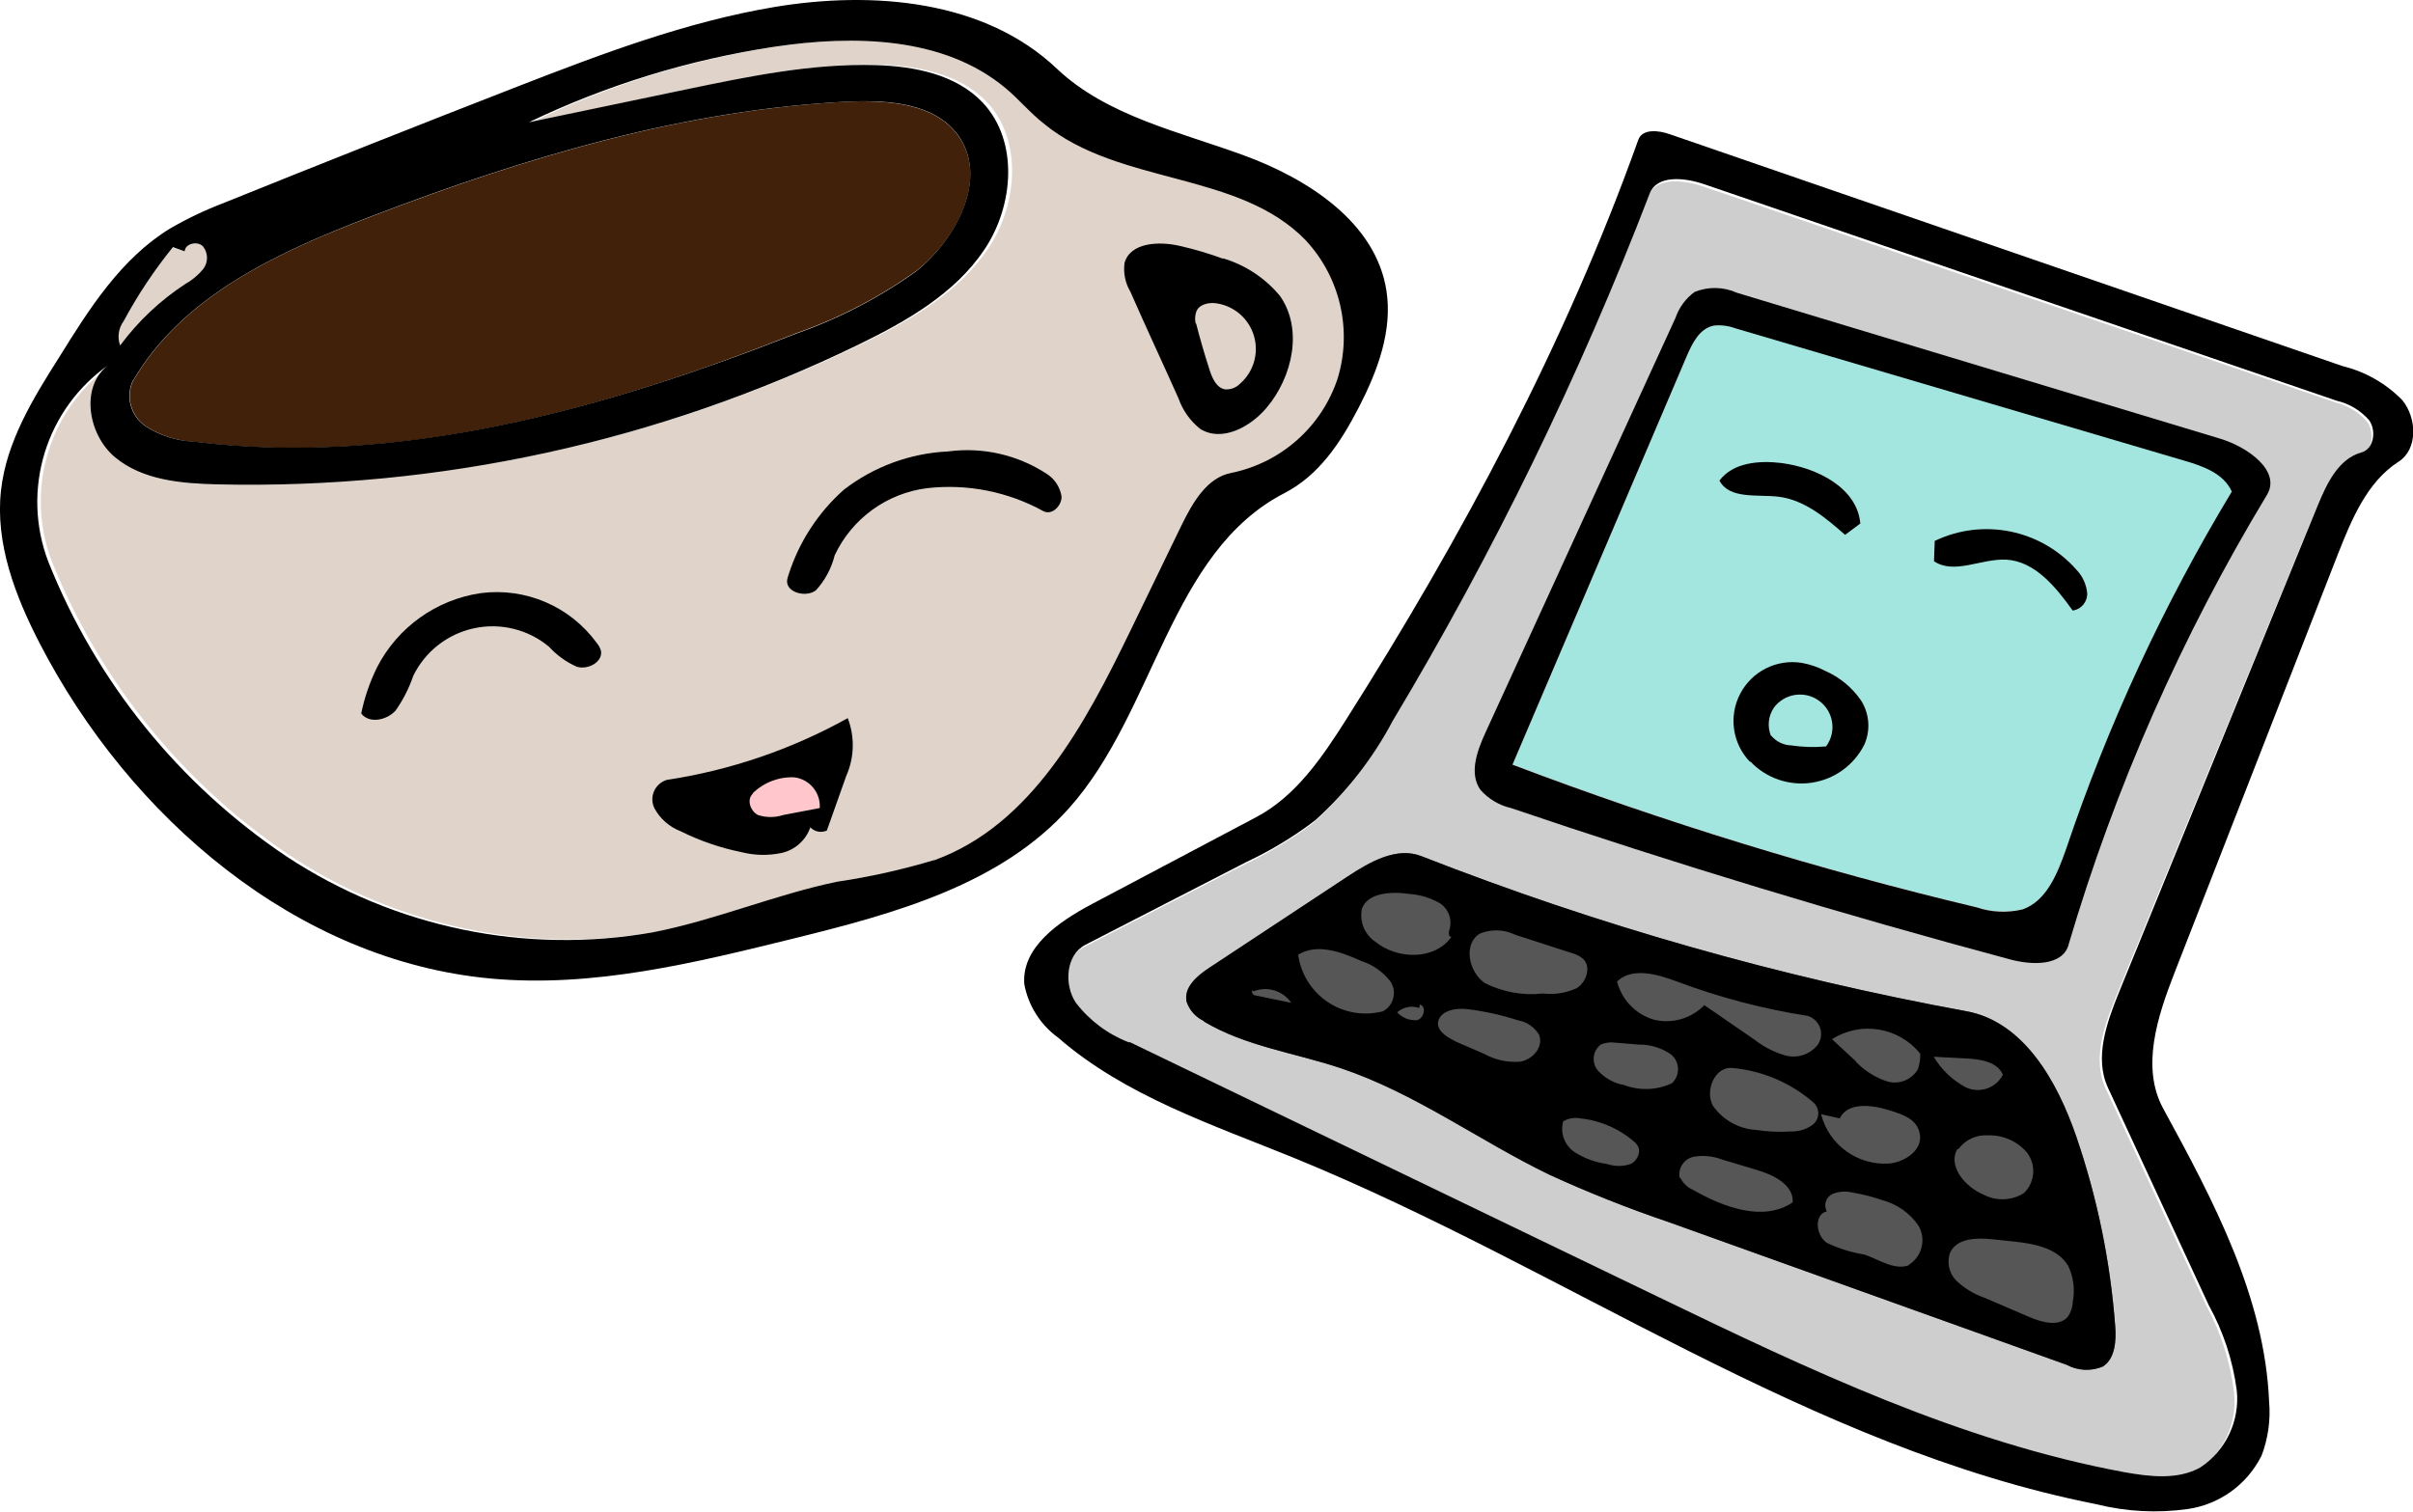
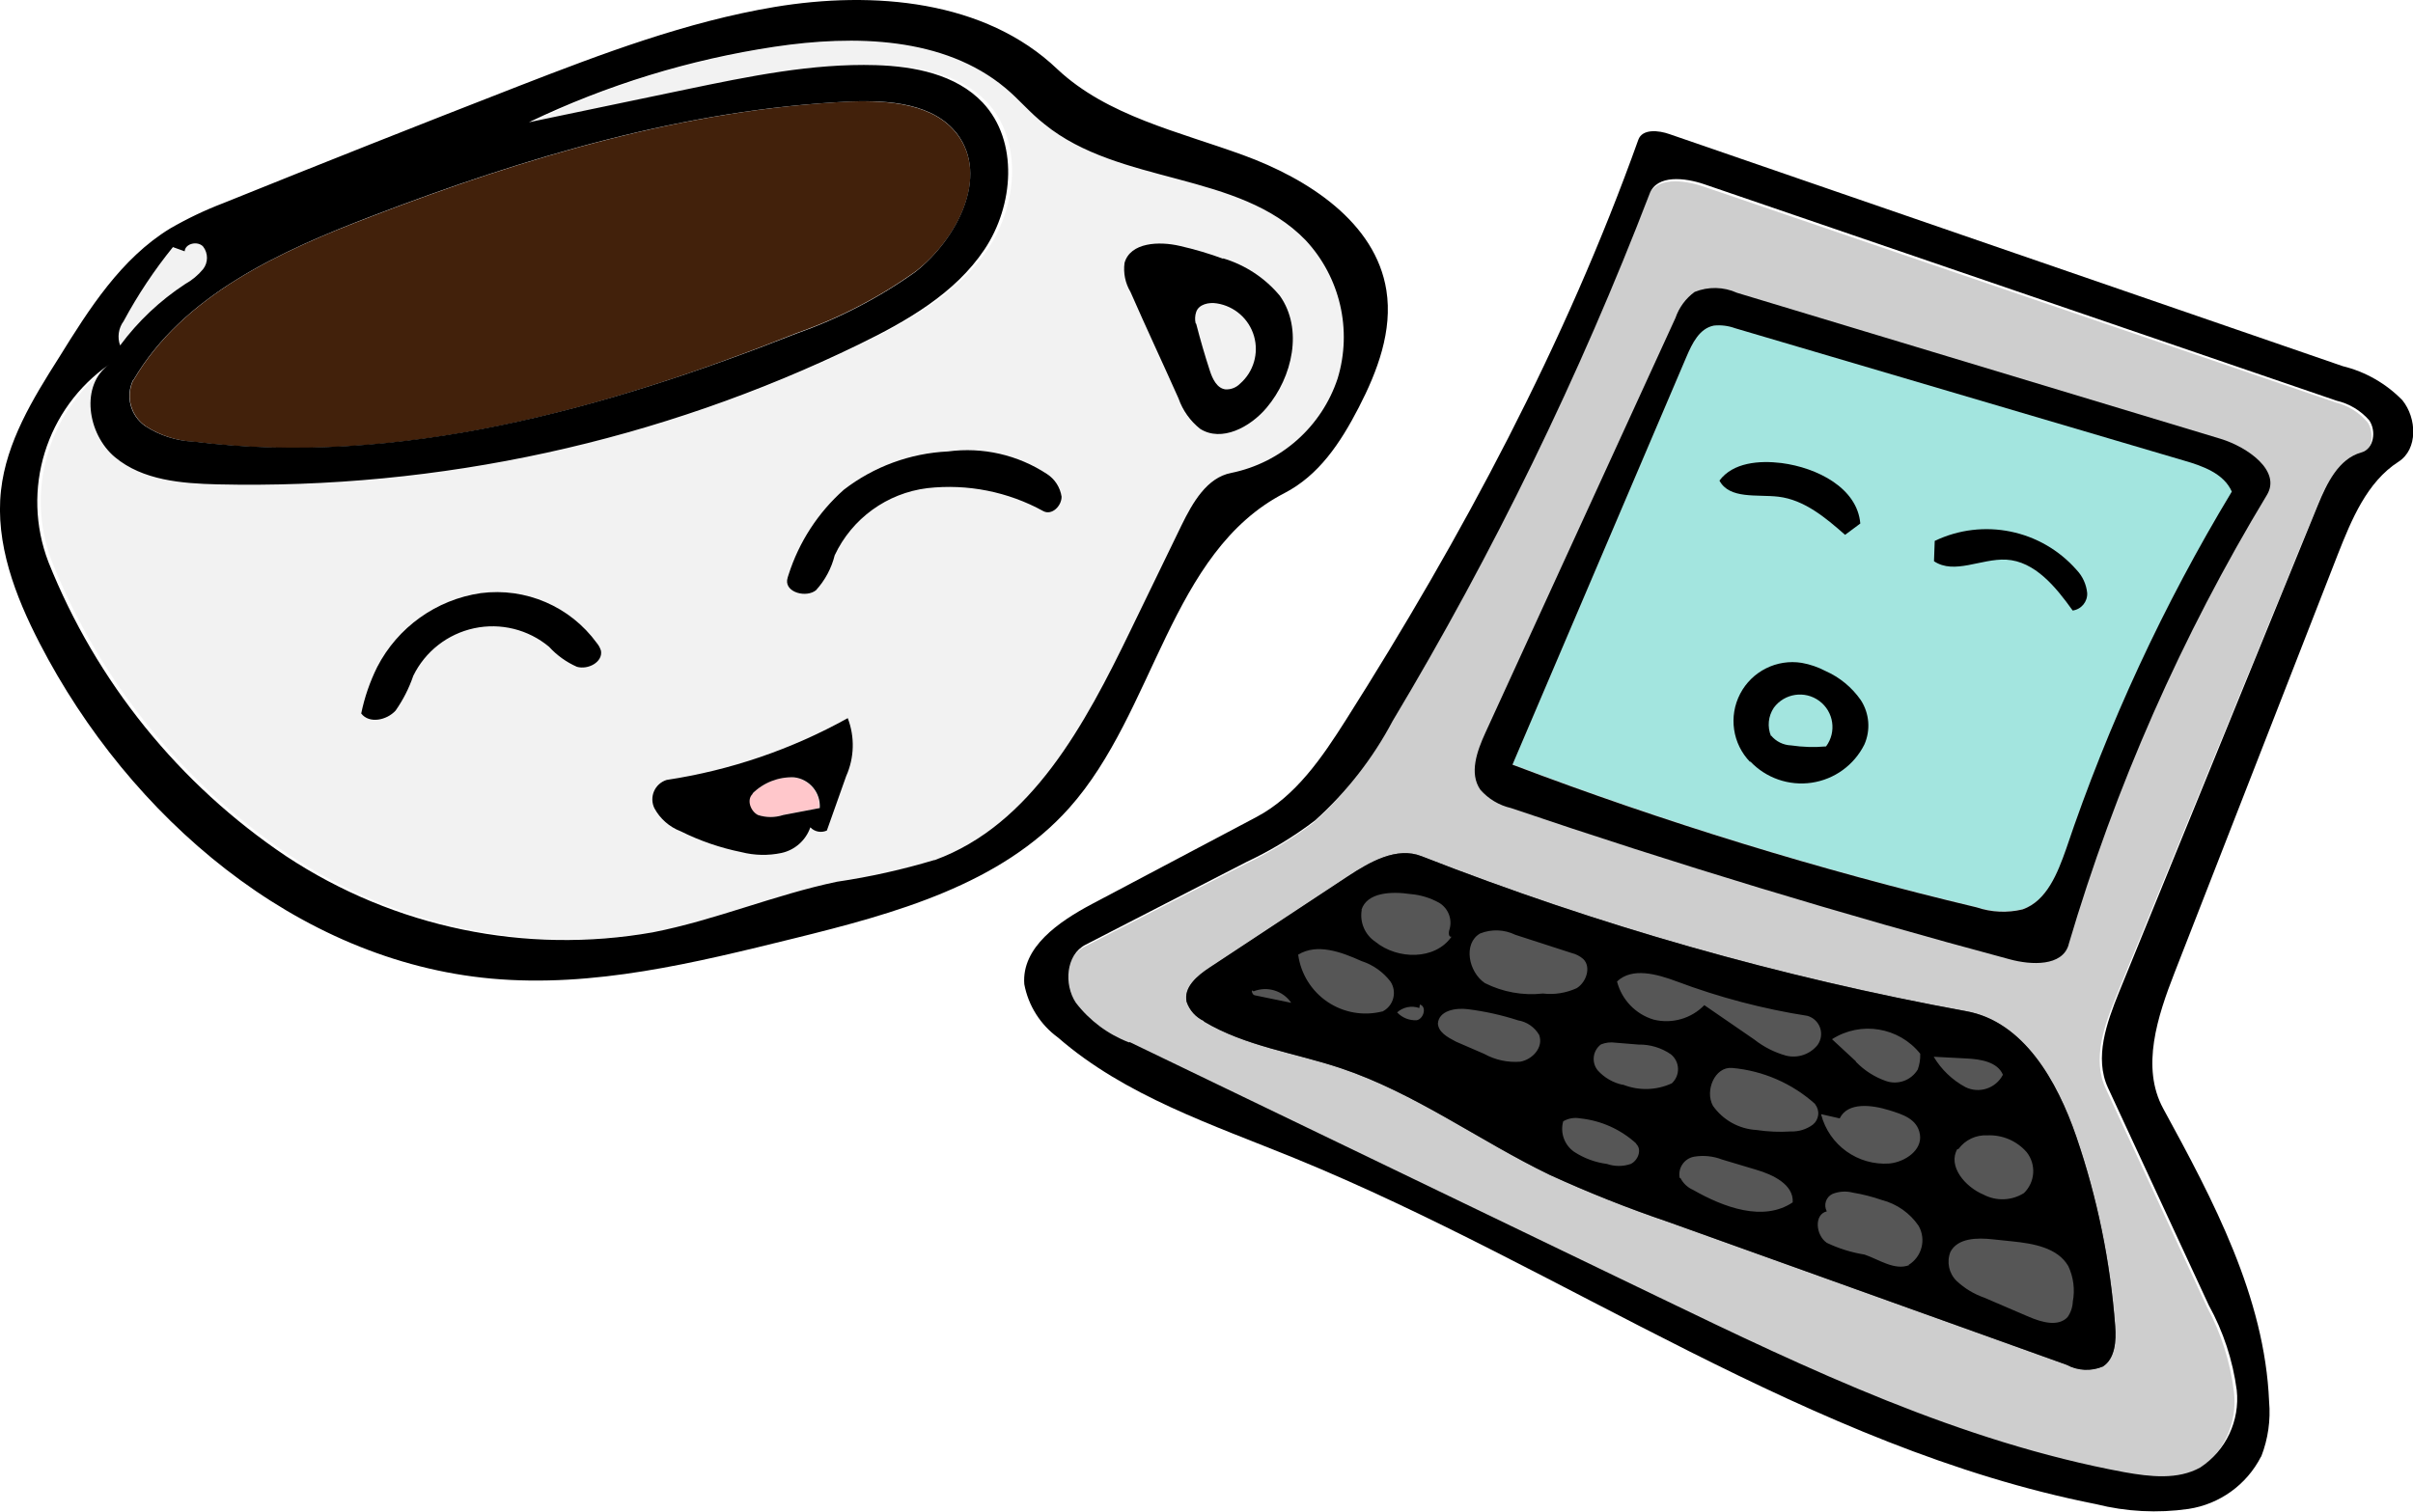
<svg xmlns="http://www.w3.org/2000/svg" viewBox="0 0 166.34 104.24">
  <defs>
-     <style>.cls-1{fill:#cecece;}.cls-2{fill:#a3e5df;}.cls-3{fill:#565656;}.cls-4{fill:#e0d4ca;}.cls-5{fill:#ffc7cb;}.cls-6{fill:#42210b;}</style>
+     <style>.cls-1{fill:#cecece;}.cls-2{fill:#a3e5df;}.cls-3{fill:#565656;}.cls-4{fill:#f2f2f2;}.cls-5{fill:#ffc7cb;}.cls-6{fill:#42210b;}</style>
  </defs>
  <g id="Layer_2" data-name="Layer 2">
    <g id="Layer_1-2" data-name="Layer 1">
      <g id="Coffee">
        <path class="cls-1" d="M77.73,72,114.17,89.6c10.34,5,20.84,10,32.14,12.09,1.75.32,3.67.54,5.22-.32A5.67,5.67,0,0,0,154,96a16.63,16.63,0,0,0-1.87-5.89q-3.48-7.51-6.95-15c-1-2.06-.1-4.46.76-6.57L159.69,35c.61-1.52,1.43-3.21,3-3.64.86-.23,1-1.48.54-2.21A4.17,4.17,0,0,0,161,27.75l-43.61-14.9c-1.34-.45-3.25-.66-3.75.65A235.24,235.24,0,0,1,95.89,49.88a25.56,25.56,0,0,1-5.34,6.85,27.22,27.22,0,0,1-4.72,2.86l-11.08,5.7c-1.37.71-1.51,2.75-.69,4A8.46,8.46,0,0,0,77.73,72Z" />
        <path class="cls-2" d="M119.6,22.61a3,3,0,0,0-1.44-.18c-1,.19-1.5,1.22-1.89,2.13l-12,28.14a259.32,259.32,0,0,0,32,9.85,5.81,5.81,0,0,0,3.17.13c1.67-.58,2.41-2.49,3-4.17a125,125,0,0,1,11.47-24.65c-.55-1.26-2-1.77-3.33-2.16Z" />
        <path class="cls-3" d="M83,70.41a2.27,2.27,0,0,1-1.2-1.33c-.22-1,.73-1.8,1.57-2.35l9.56-6.31c1.52-1,3.36-2.05,5.06-1.38a203.47,203.47,0,0,0,37.56,10.69c3.95.72,6.26,4.82,7.57,8.62a52.37,52.37,0,0,1,2.69,13.09c.08,1,0,2.25-.85,2.79a2.9,2.9,0,0,1-2.5-.12L115,84.26A85.79,85.79,0,0,1,106.8,81c-4.85-2.35-9.26-5.63-14.37-7.34-3.16-1.06-6.59-1.51-9.45-3.23" />
        <path class="cls-4" d="M64.67,59.28c6.68-2.43,10.38-9.4,13.48-15.79l3.55-7.3c.75-1.56,1.73-3.29,3.42-3.61a9.79,9.79,0,0,0,7.33-6.51,9.77,9.77,0,0,0-2.24-9.54c-4.59-4.76-12.82-3.78-17.95-8-.94-.77-1.75-1.7-2.69-2.49C65.31,2.5,59.16,2.37,53.66,3.19A59.61,59.61,0,0,0,36.71,8.4L47.52,6.14c4.32-.9,8.68-1.81,13.09-1.68C63.28,4.53,66.15,5.1,68,7c2.51,2.65,2.16,7.1.12,10.14s-5.35,4.93-8.63,6.53a96.16,96.16,0,0,1-44.2,9.66c-2.49-.06-5.16-.29-7.07-1.87s-2.42-5-.37-6.42A11.55,11.55,0,0,0,3.58,38.73,44.22,44.22,0,0,0,20,59a34.86,34.86,0,0,0,25.3,5.24c4.31-.84,8.4-2.59,12.7-3.49a48.67,48.67,0,0,0,6.69-1.49" />
        <path class="cls-4" d="M11.88,17.07a32.88,32.88,0,0,0-3.4,5.11,1.79,1.79,0,0,0-.24,1.67,17.5,17.5,0,0,1,4.48-4.23A4.36,4.36,0,0,0,14,18.56,1.27,1.27,0,0,0,14,17c-.37-.4-1.23-.22-1.27.33Z" />
        <path class="cls-5" d="M51.86,54.74c-.45.38-.18,1.19.35,1.46a2.79,2.79,0,0,0,1.74,0l2.52-.48a2,2,0,0,0-1.79-2.12A3.81,3.81,0,0,0,51.86,54.74Z" />
        <path class="cls-6" d="M9.17,26.25a2.53,2.53,0,0,0,.88,3.14,6.82,6.82,0,0,0,3.36,1.08c14.1,1.75,28.3-2.25,41.5-7.5a33.08,33.08,0,0,0,8.2-4.25C66,16.48,68.19,12.2,66,9.28,64.39,7.14,61.3,6.92,58.62,7c-11.36.54-22.41,3.86-33,7.92-6.33,2.41-13,5.45-16.41,11.29" />
        <path d="M35.77,5.93C41.51,3.7,47.32,1.5,53.4.48,60.2-.65,67.9,0,72.89,4.77,76.33,8,81.25,9.07,85.71,10.7s9.12,4.63,9.86,9.32c.44,2.78-.61,5.57-1.9,8.07S90.9,32.78,88.55,34c-7.91,4.07-8.91,15.06-14.84,21.71C69,61,61.66,63,54.77,64.7s-13.86,3.42-20.9,2.78C20.45,66.26,8.93,56.35,2.74,44.37,1.05,41.1-.34,37.47.07,33.81c.37-3.33,2.19-6.31,4-9.16,2.08-3.36,4.28-6.83,7.65-8.89A25.57,25.57,0,0,1,15.41,14Q25.57,9.9,35.77,5.93M64.43,59.31c6.68-2.43,10.38-9.39,13.48-15.79l3.54-7.3c.76-1.55,1.74-3.29,3.43-3.61a9.78,9.78,0,0,0,7.33-6.51A9.8,9.8,0,0,0,90,16.56c-4.6-4.76-12.82-3.78-18-8-1-.78-1.75-1.71-2.69-2.49C65.07,2.53,58.91,2.4,53.41,3.22A59.71,59.71,0,0,0,36.46,8.43L47.28,6.17C51.6,5.27,56,4.36,60.37,4.49c2.67.08,5.53.64,7.37,2.58,2.5,2.66,2.15,7.11.12,10.14s-5.35,4.93-8.63,6.53A96,96,0,0,1,15,33.4c-2.49-.06-5.16-.28-7.07-1.87s-2.43-5-.37-6.42A11.55,11.55,0,0,0,3.34,38.76a44.15,44.15,0,0,0,16.4,20.29A34.85,34.85,0,0,0,45,64.29c4.31-.84,8.4-2.59,12.7-3.49a47.24,47.24,0,0,0,6.69-1.49M9.16,26.23A2.53,2.53,0,0,0,10,29.37a6.62,6.62,0,0,0,3.36,1.08C27.5,32.2,41.7,28.2,54.9,23a33.08,33.08,0,0,0,8.2-4.25C66,16.46,68.18,12.18,66,9.26,64.38,7.12,61.29,6.9,58.61,7c-11.36.53-22.41,3.85-33,7.91-6.33,2.42-13,5.46-16.41,11.29m2.72-9.16a32.88,32.88,0,0,0-3.4,5.11,1.79,1.79,0,0,0-.24,1.67,17.5,17.5,0,0,1,4.48-4.23A4.36,4.36,0,0,0,14,18.56,1.27,1.27,0,0,0,14,17c-.37-.4-1.23-.22-1.27.33Z" />
        <path d="M155.86,100.45a6.75,6.75,0,0,1-5,3.6,16.52,16.52,0,0,1-6.37-.33c-19.73-3.9-36.61-16.24-55.23-23.85-5.68-2.32-11.69-4.29-16.32-8.32a5.89,5.89,0,0,1-2.33-3.68c-.2-2.56,2.4-4.33,4.66-5.53l11.34-6c2.72-1.44,4.53-4.11,6.18-6.71,8-12.62,15.12-25.92,20.15-40,.28-.76,1.39-.65,2.15-.38l46.41,16a8.59,8.59,0,0,1,4.11,2.35c1,1.24,1.08,3.38-.27,4.24-2.18,1.4-3.24,4-4.18,6.38q-5.62,14.43-11.26,28.86c-1.17,3-2.33,6.51-.78,9.36,3.46,6.34,7,13,7.3,20.2a8.41,8.41,0,0,1-.54,3.79m-78-28.57,36.43,17.57c10.35,5,20.85,10,32.15,12.09,1.75.31,3.66.54,5.22-.33a5.67,5.67,0,0,0,2.51-5.33A16.64,16.64,0,0,0,152.26,90q-3.47-7.51-6.95-15c-.95-2.06-.09-4.47.76-6.57l13.71-33.6c.62-1.51,1.44-3.2,3-3.63.86-.23,1.05-1.48.54-2.22a4.26,4.26,0,0,0-2.25-1.35L117.47,12.7c-1.33-.45-3.24-.67-3.75.65A234.24,234.24,0,0,1,96,49.72a24.86,24.86,0,0,1-5.34,6.85,26,26,0,0,1-4.72,2.86L74.84,65.14c-1.37.7-1.51,2.74-.68,4A8.4,8.4,0,0,0,77.83,71.88Z" />
        <path d="M57,57.27a1,1,0,0,1-1.14-.22,2.72,2.72,0,0,1-2,1.77,6.09,6.09,0,0,1-2.75-.06,16.9,16.9,0,0,1-4.19-1.44,3.46,3.46,0,0,1-1.81-1.59,1.4,1.4,0,0,1,.85-1.95,37.1,37.1,0,0,0,12.48-4.26,5.22,5.22,0,0,1-.11,4L57,57.27m-5.1-2.54c-.45.39-.18,1.2.35,1.47a2.79,2.79,0,0,0,1.74,0l2.52-.48a2,2,0,0,0-1.78-2.12A3.85,3.85,0,0,0,51.86,54.73Z" />
        <path d="M84.3,17.81a8.1,8.1,0,0,1,3.93,2.59c1.61,2.28.88,5.59-.92,7.72-1.13,1.34-3.1,2.39-4.58,1.45a4.63,4.63,0,0,1-1.49-2.1C80.14,25,79,22.58,77.93,20.13a3.09,3.09,0,0,1-.41-2c.4-1.42,2.38-1.51,3.82-1.17a24,24,0,0,1,3,.89m-1.88,4.48c.28,1.09.59,2.16.94,3.23.18.56.49,1.22,1.08,1.29a1.31,1.31,0,0,0,1-.39,3.18,3.18,0,0,0-1.6-5.54c-.55-.09-1.24.06-1.42.59A1.44,1.44,0,0,0,82.42,22.29Z" />
        <path d="M41.43,44.88c.13.78-.9,1.32-1.66,1.1a5.73,5.73,0,0,1-1.92-1.38,6.08,6.08,0,0,0-9.36,2A9.59,9.59,0,0,1,27.27,49c-.61.67-1.82.92-2.37.2A13.21,13.21,0,0,1,26,46a9.6,9.6,0,0,1,7.14-5.1,8.53,8.53,0,0,1,8,3.44A1.48,1.48,0,0,1,41.43,44.88Z" />
        <path d="M54.26,40a2.24,2.24,0,0,1,.1-.37,13.2,13.2,0,0,1,3.81-5.86,12.73,12.73,0,0,1,7.18-2.64,10,10,0,0,1,6.83,1.56,2.26,2.26,0,0,1,1,1.56c0,.65-.67,1.3-1.25,1a13.46,13.46,0,0,0-8-1.59,8.16,8.16,0,0,0-6.39,4.63,5.57,5.57,0,0,1-1.29,2.41C55.59,41.23,54.16,40.87,54.26,40Z" />
        <path d="M142.6,65.15c-.44,1.49-2.56,1.41-4.06,1q-17.35-4.65-34.38-10.43a4,4,0,0,1-2.11-1.26c-.79-1.13-.23-2.67.34-3.92L115.5,21.92a3.7,3.7,0,0,1,1.32-1.79,3.71,3.71,0,0,1,2.92.06l33.34,10.07c1.86.57,4.19,2.21,3.19,3.87a132.36,132.36,0,0,0-13.67,31m-23-42.5a3.28,3.28,0,0,0-1.45-.18c-1,.19-1.5,1.23-1.89,2.14l-12,28.14a260.47,260.47,0,0,0,32,9.84,5.72,5.72,0,0,0,3.17.14c1.67-.59,2.41-2.5,3-4.17A124.5,124.5,0,0,1,153.85,33.9c-.55-1.25-2-1.77-3.33-2.15Z" />
        <path d="M120.65,52.55a4.06,4.06,0,0,1,3.56-6.84,5.63,5.63,0,0,1,1.63.56,5.85,5.85,0,0,1,2.43,2,3.23,3.23,0,0,1,.25,3.07,4.85,4.85,0,0,1-7.87,1.16m1.44-1.78a1.88,1.88,0,0,0,1.38.68,10.24,10.24,0,0,0,2.41.07,2.24,2.24,0,0,0-3.6-2.67A2.08,2.08,0,0,0,122.09,50.77Z" />
        <path d="M133.32,38.7l.05-1.4a8.26,8.26,0,0,1,9.78,2,2.69,2.69,0,0,1,.73,1.59,1.16,1.16,0,0,1-1,1.21c-1.16-1.62-2.6-3.4-4.59-3.51C136.56,38.51,134.72,39.64,133.32,38.7Z" />
        <path d="M127.19,36.88c-1.35-1.19-2.82-2.42-4.6-2.63-1.46-.17-3.37.19-4.06-1.11.93-1.25,2.74-1.4,4.28-1.21,2.45.32,5.22,1.71,5.43,4.17Z" />
        <path d="M83,70.41a2.27,2.27,0,0,1-1.2-1.33c-.22-1,.73-1.8,1.57-2.35l9.56-6.31c1.52-1,3.36-2.05,5.06-1.38a203.47,203.47,0,0,0,37.56,10.69c3.95.72,6.26,4.82,7.57,8.62a52.37,52.37,0,0,1,2.69,13.09c.08,1,0,2.25-.85,2.79a2.9,2.9,0,0,1-2.5-.12L115,84.26A85.79,85.79,0,0,1,106.8,81c-4.85-2.35-9.26-5.63-14.37-7.34-3.16-1.06-6.59-1.51-9.45-3.23m59.91,19.32a4,4,0,0,0-.31-2.44c-.73-1.27-2.4-1.56-3.86-1.71l-1.34-.14c-1.08-.12-2.43-.1-2.93.87a1.85,1.85,0,0,0,.43,2,5.35,5.35,0,0,0,1.9,1.15l3.12,1.34c.87.37,2,.68,2.63,0a2,2,0,0,0,.36-1.08M117.5,69.32l3.43,2.36a6.26,6.26,0,0,0,2.18,1.11,2.13,2.13,0,0,0,2.19-.74,1.3,1.3,0,0,0-.7-2,45.59,45.59,0,0,1-9-2.37c-1.37-.51-3.09-1-4.13,0A3.7,3.7,0,0,0,114,70.31a3.65,3.65,0,0,0,3.49-1m-8.36-3.19a1.87,1.87,0,0,0-.78-.4l-3.89-1.26a3,3,0,0,0-2.43-.09c-1.18.68-.81,2.65.33,3.42a7.14,7.14,0,0,0,4,.72,4.37,4.37,0,0,0,2.33-.37c.68-.42,1-1.47.46-2m22.41,21.09a2,2,0,0,0,.7-2.7,4.39,4.39,0,0,0-2.53-1.78,12.18,12.18,0,0,0-2-.51,2.26,2.26,0,0,0-1.41.09.87.87,0,0,0-.39,1.2c-.89.21-.77,1.64,0,2.17a9.49,9.49,0,0,0,2.6.81c1,.34,2.09,1.13,3.1.72m-6.49-11.09a9.88,9.88,0,0,0-5.75-2.5c-1.18-.09-1.88,1.57-1.31,2.61a3.94,3.94,0,0,0,3,1.67,11.23,11.23,0,0,0,2.39.1,2.39,2.39,0,0,0,1.5-.47,1,1,0,0,0,.15-1.41M93.87,62.75a2.19,2.19,0,0,0,.94,2.19c1.53,1.25,4.13,1.27,5.25-.35-.22.06-.21-.32-.13-.53a1.61,1.61,0,0,0-.71-1.8,4.87,4.87,0,0,0-2-.61c-1.28-.19-3-.13-3.37,1.1m1.45,7a1.43,1.43,0,0,0,.55-2.07,4.11,4.11,0,0,0-2-1.41c-1.39-.63-3.06-1.24-4.36-.44a4.69,4.69,0,0,0,5.78,3.92m20.57,11.48a1.78,1.78,0,0,0,.87.82c2.12,1.21,4.85,2.22,6.87.86.08-1.22-1.35-1.91-2.52-2.25l-2.34-.7a3.67,3.67,0,0,0-1.93-.2,1.24,1.24,0,0,0-1,1.47m9.75-4.38a4.53,4.53,0,0,0,4.72,3.38c1.07-.11,2.26-.92,2.09-2s-1.21-1.39-2.11-1.67c-1.21-.38-2.87-.58-3.42.56l-1.28-.29m9.39,2.4c-.68,1.18.53,2.61,1.79,3.14a2.79,2.79,0,0,0,2.8-.1,2.11,2.11,0,0,0,.19-2.82A3.39,3.39,0,0,0,137,78.29a2.31,2.31,0,0,0-2,.95M99.12,70.52c0,.65.66,1,1.25,1.31l1.94.84a4.41,4.41,0,0,0,2.49.54c.85-.15,1.62-1,1.3-1.85a2.08,2.08,0,0,0-1.45-1,18.71,18.71,0,0,0-3.47-.77c-.85-.11-2,.1-2.06,1m12.73,4.19a4.26,4.26,0,0,0,3.4-.08,1.32,1.32,0,0,0-.07-2,3.81,3.81,0,0,0-2.23-.67l-1.59-.13a1.91,1.91,0,0,0-1,.12,1.25,1.25,0,0,0-.22,1.79,3.22,3.22,0,0,0,1.75,1m16.06-1.58A5.31,5.31,0,0,0,130,74.54a1.85,1.85,0,0,0,2.2-.79,2.86,2.86,0,0,0,.17-1.09,4.61,4.61,0,0,0-6.08-1l1.63,1.51m-15.13,5.68a6.76,6.76,0,0,0-3.86-1.73,1.69,1.69,0,0,0-1.17.2,1.93,1.93,0,0,0,.76,2.11,5.42,5.42,0,0,0,2.25.83,2.52,2.52,0,0,0,1.65,0c.51-.25.78-1,.37-1.38m22.81-5.89-2.3-.12a5.67,5.67,0,0,0,2.18,2.09,1.94,1.94,0,0,0,2.59-.85c-.37-.88-1.52-1.07-2.47-1.12M86.38,68.33c-.15-.14-.08.26.11.3l2.52.52a2.17,2.17,0,0,0-2.6-.79m11.43,1.15a1.53,1.53,0,0,0-1.53.3,1.72,1.72,0,0,0,1.36.54c.49-.11.69-.95.21-1.08Z" />
      </g>
    </g>
  </g>
</svg>
